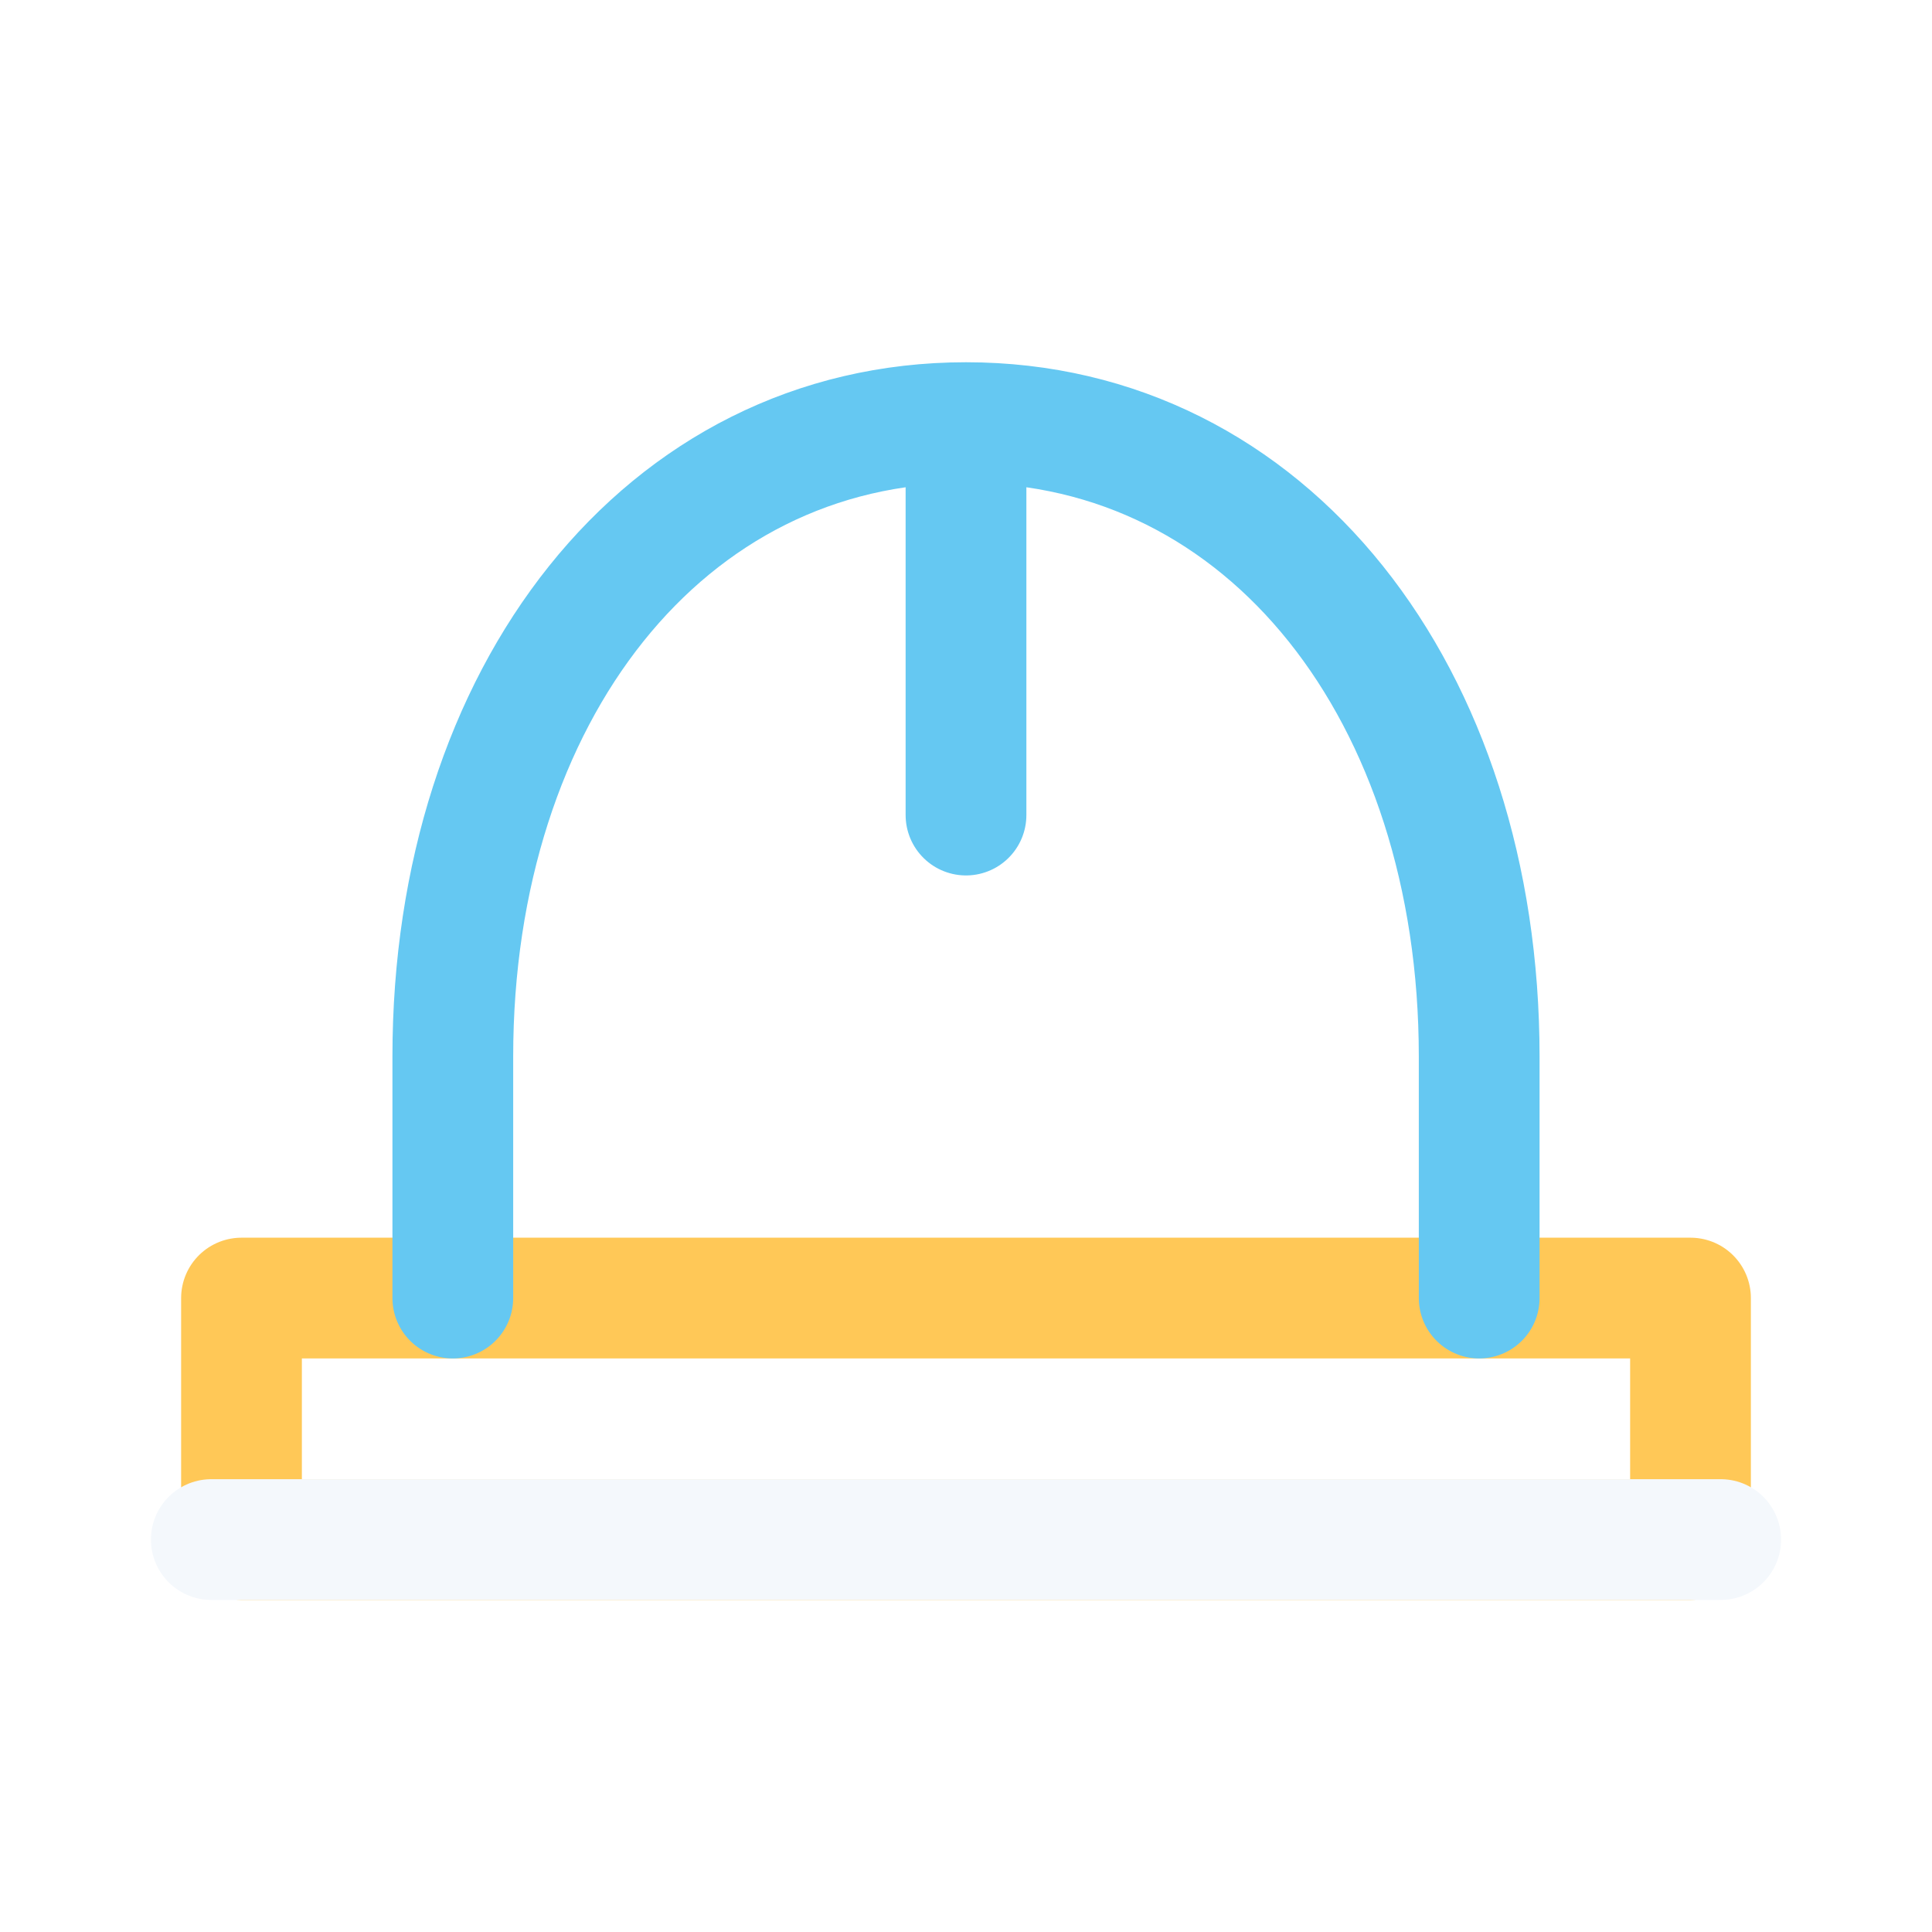
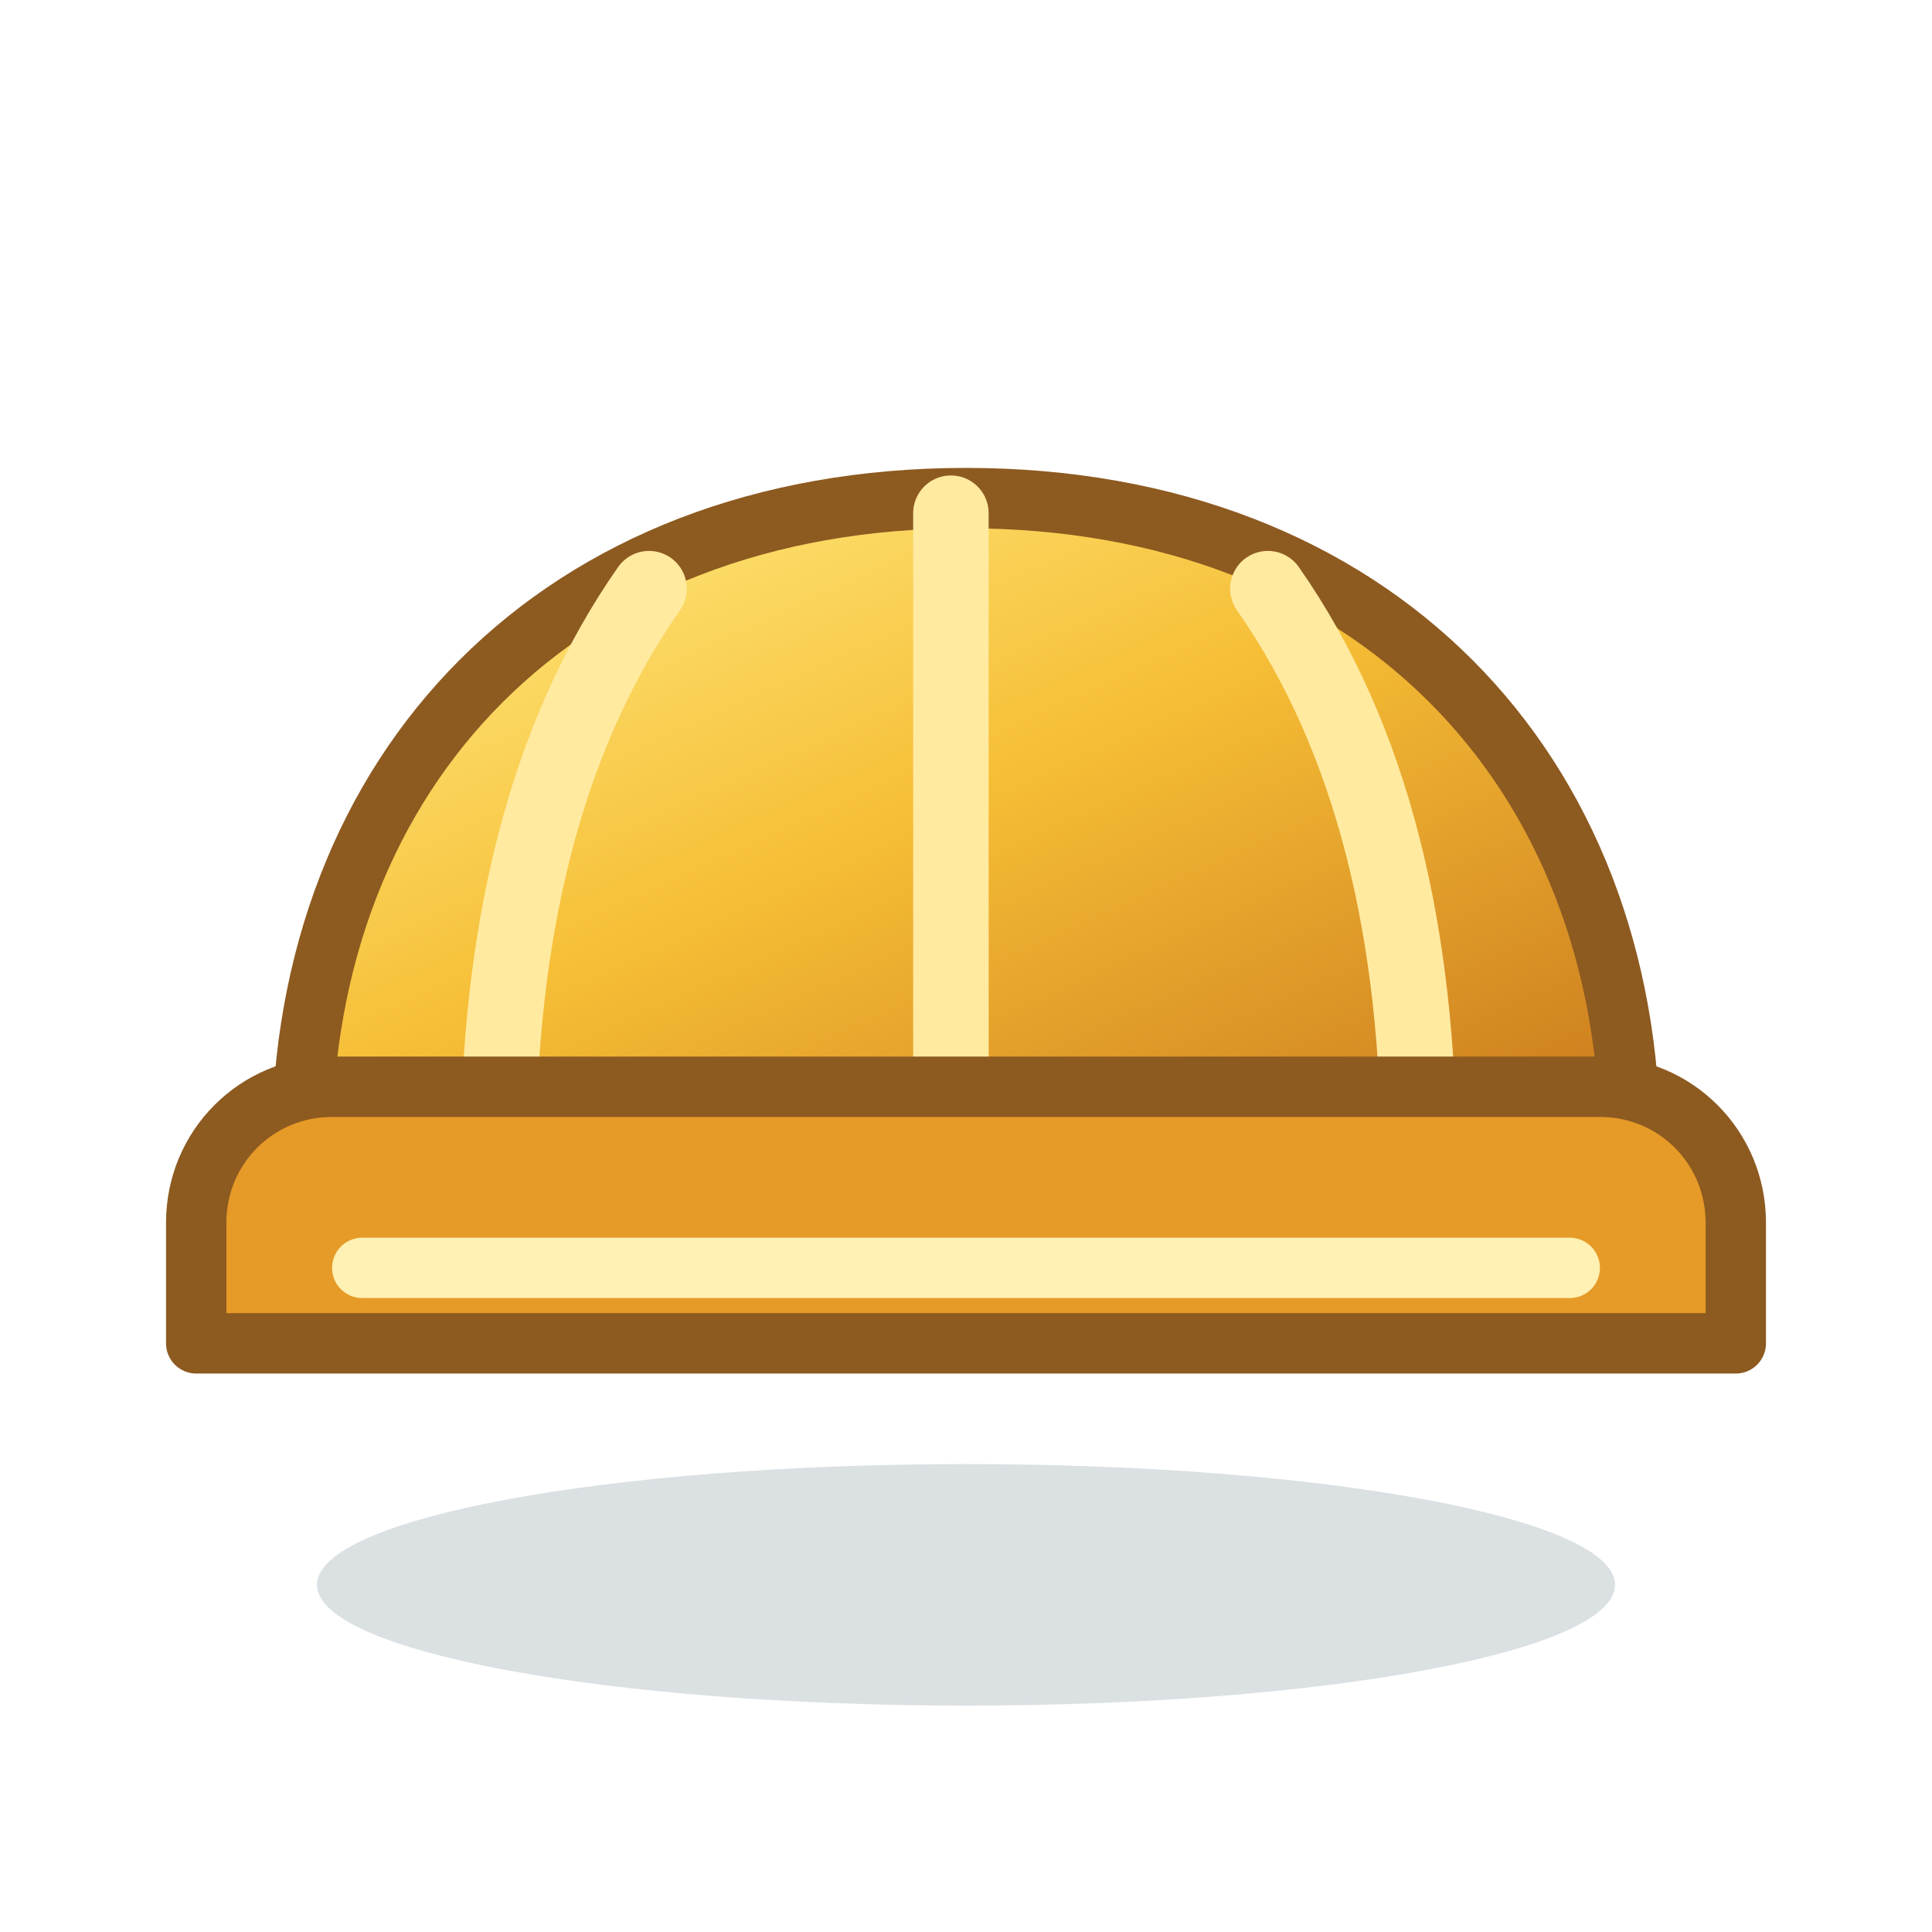
- <svg xmlns="http://www.w3.org/2000/svg" viewBox="0 0 64 64">
-   <g fill="none" stroke="#F4F8FC" stroke-width="4" stroke-linecap="round" stroke-linejoin="round">
-     <path d="M8 43h48v8H8z" stroke="#FFC857" />
-     <path d="M15 43v-8c0-12 7-21 17-21s17 9 17 21v8M32 14v13" stroke="#65C8F2" />
-     <path d="M7 51h50" />
-   </g>
+ <svg xmlns="http://www.w3.org/2000/svg" width="128" height="128" viewBox="0 0 128 128">
+   <defs>
+     <linearGradient id="hat" x1="0" y1="0" x2="0.8" y2="1">
+       <stop stop-color="#FFF08A" />
+       <stop offset=".48" stop-color="#F6BE36" />
+       <stop offset="1" stop-color="#C9781C" />
+     </linearGradient>
+   </defs>
+   <ellipse cx="64" cy="105" rx="43" ry="8" fill="#18384A" opacity=".16" />
+   <path d="M20 76c0-25 17-43 44-43s44 18 44 43v7H20z" fill="url(#hat)" stroke="#8D5A20" stroke-width="4" stroke-linejoin="round" />
+   <path d="M63 34v48M43 39c-7 10-10 23-10 38M84 39c7 10 10 23 10 38" fill="none" stroke="#FFEAA0" stroke-width="5" stroke-linecap="round" />
+   <path d="M13 81c0-5 4-9 9-9h84c5 0 9 4 9 9v8H13z" fill="#E69A27" stroke="#8D5A20" stroke-width="4" stroke-linejoin="round" />
+   <path d="M24 84h80" stroke="#FFF0B3" stroke-width="4" stroke-linecap="round" />
</svg>
